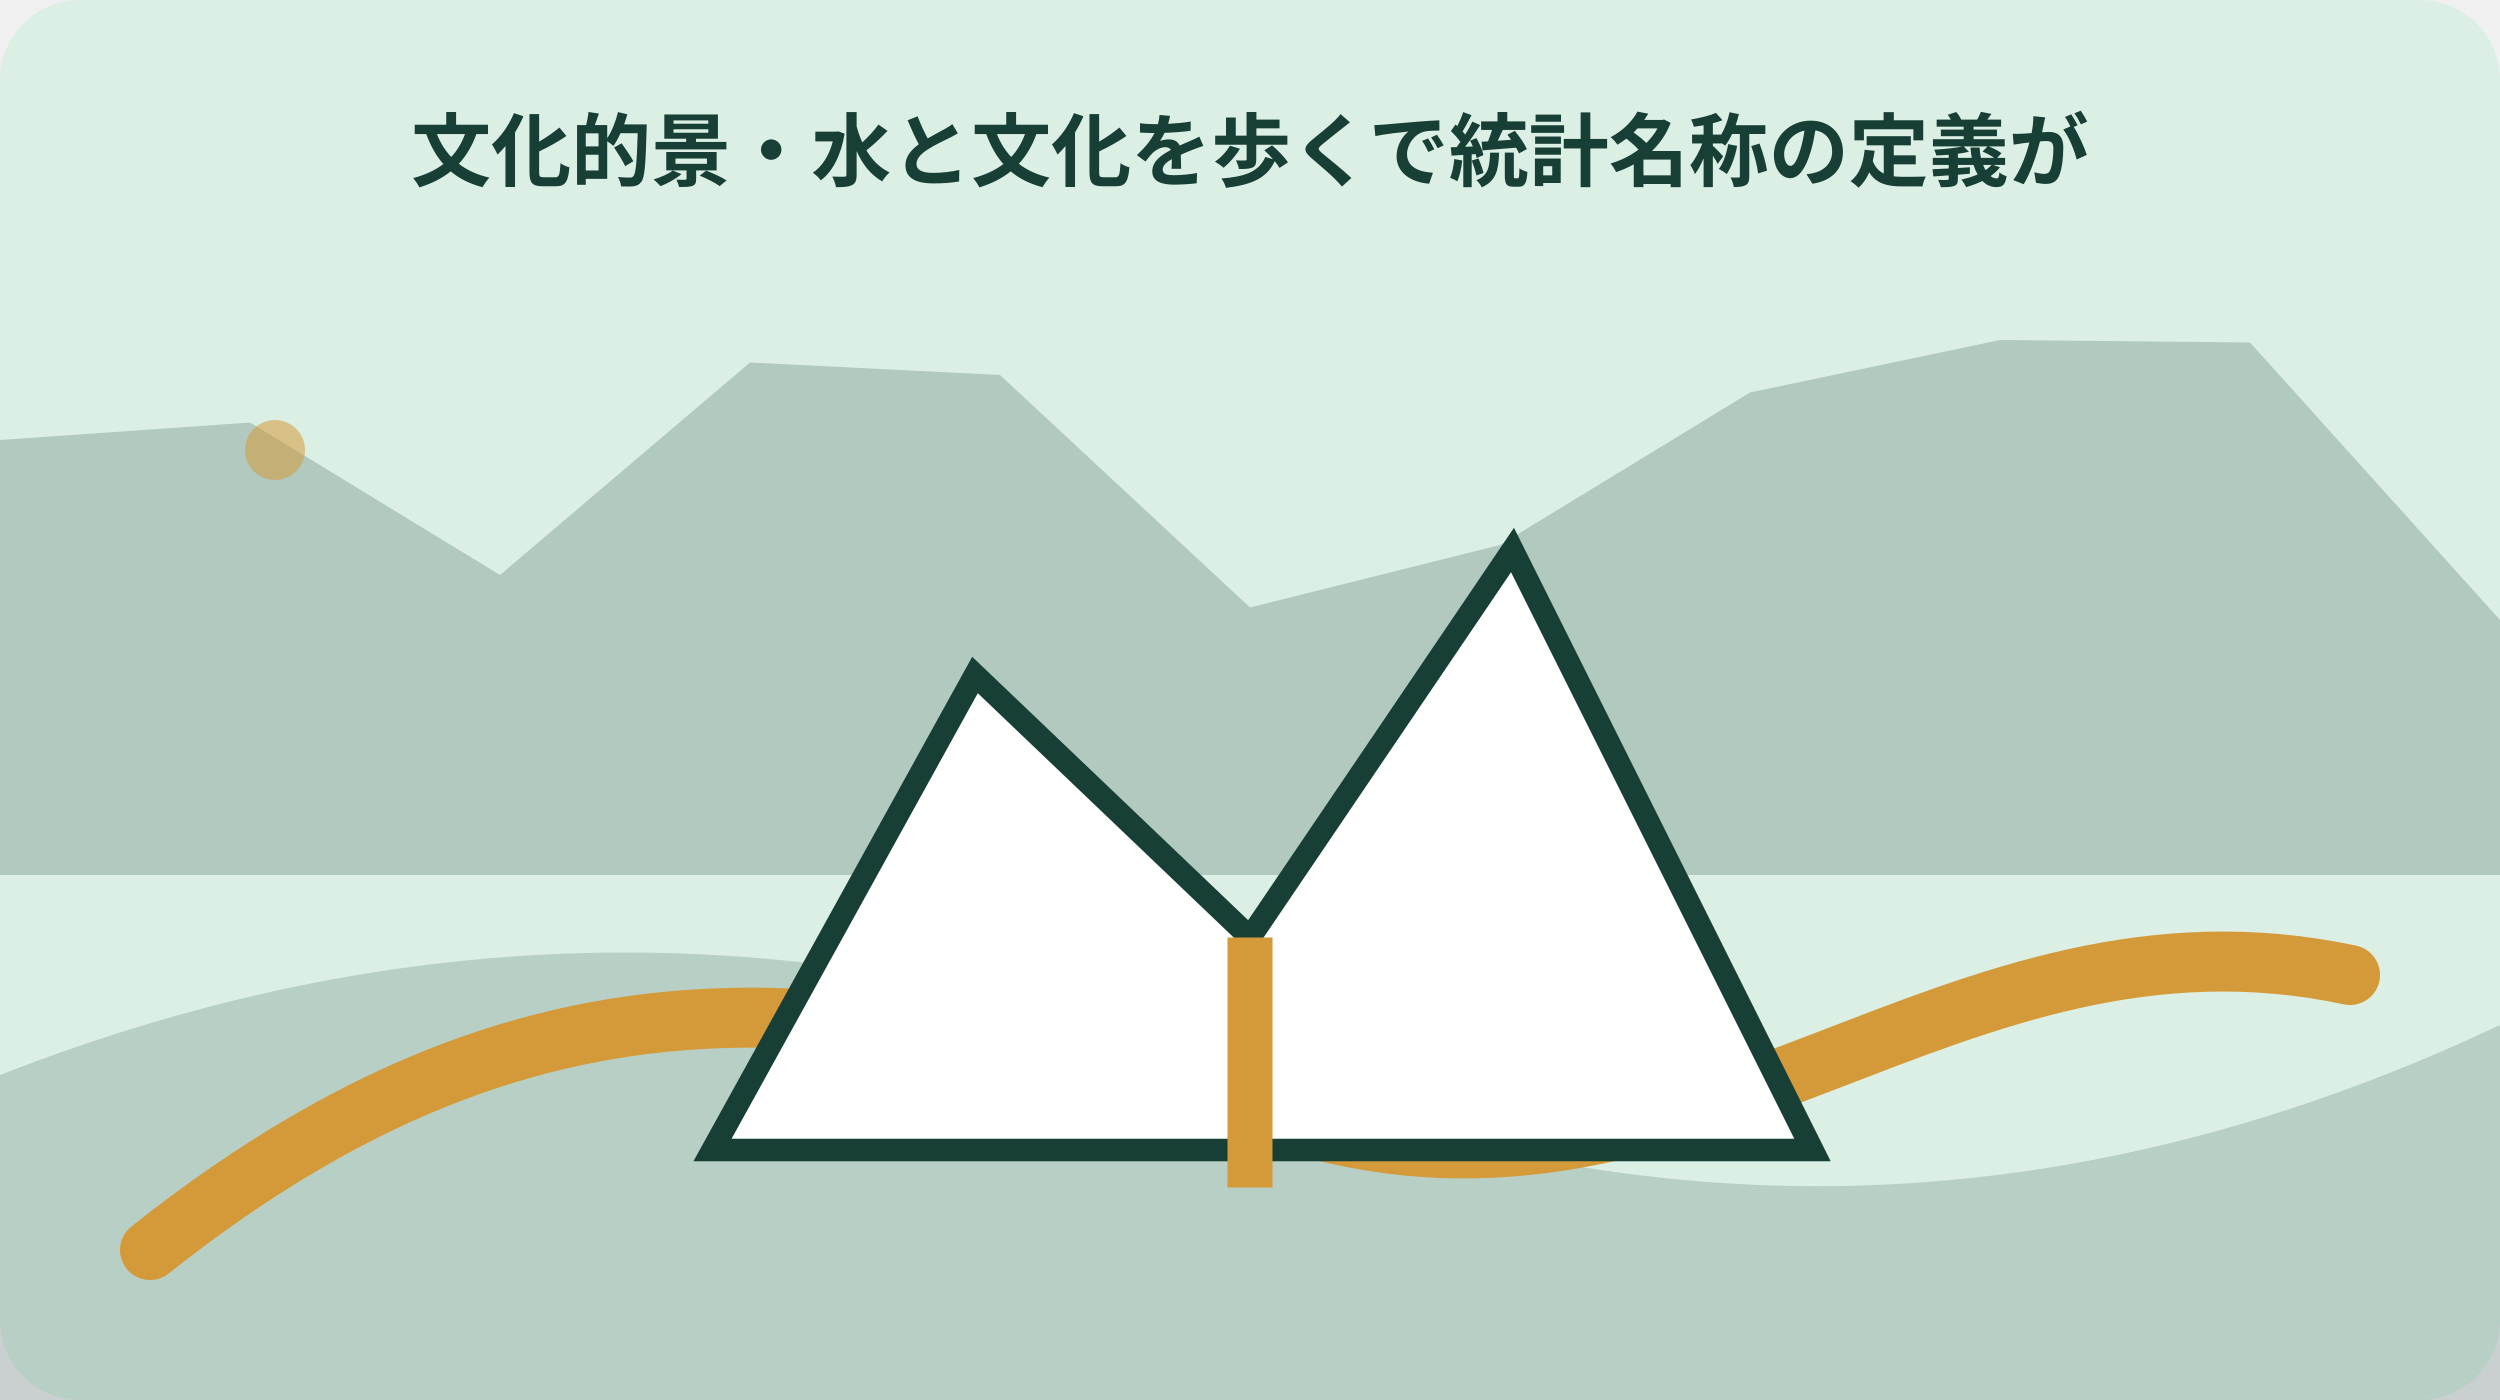
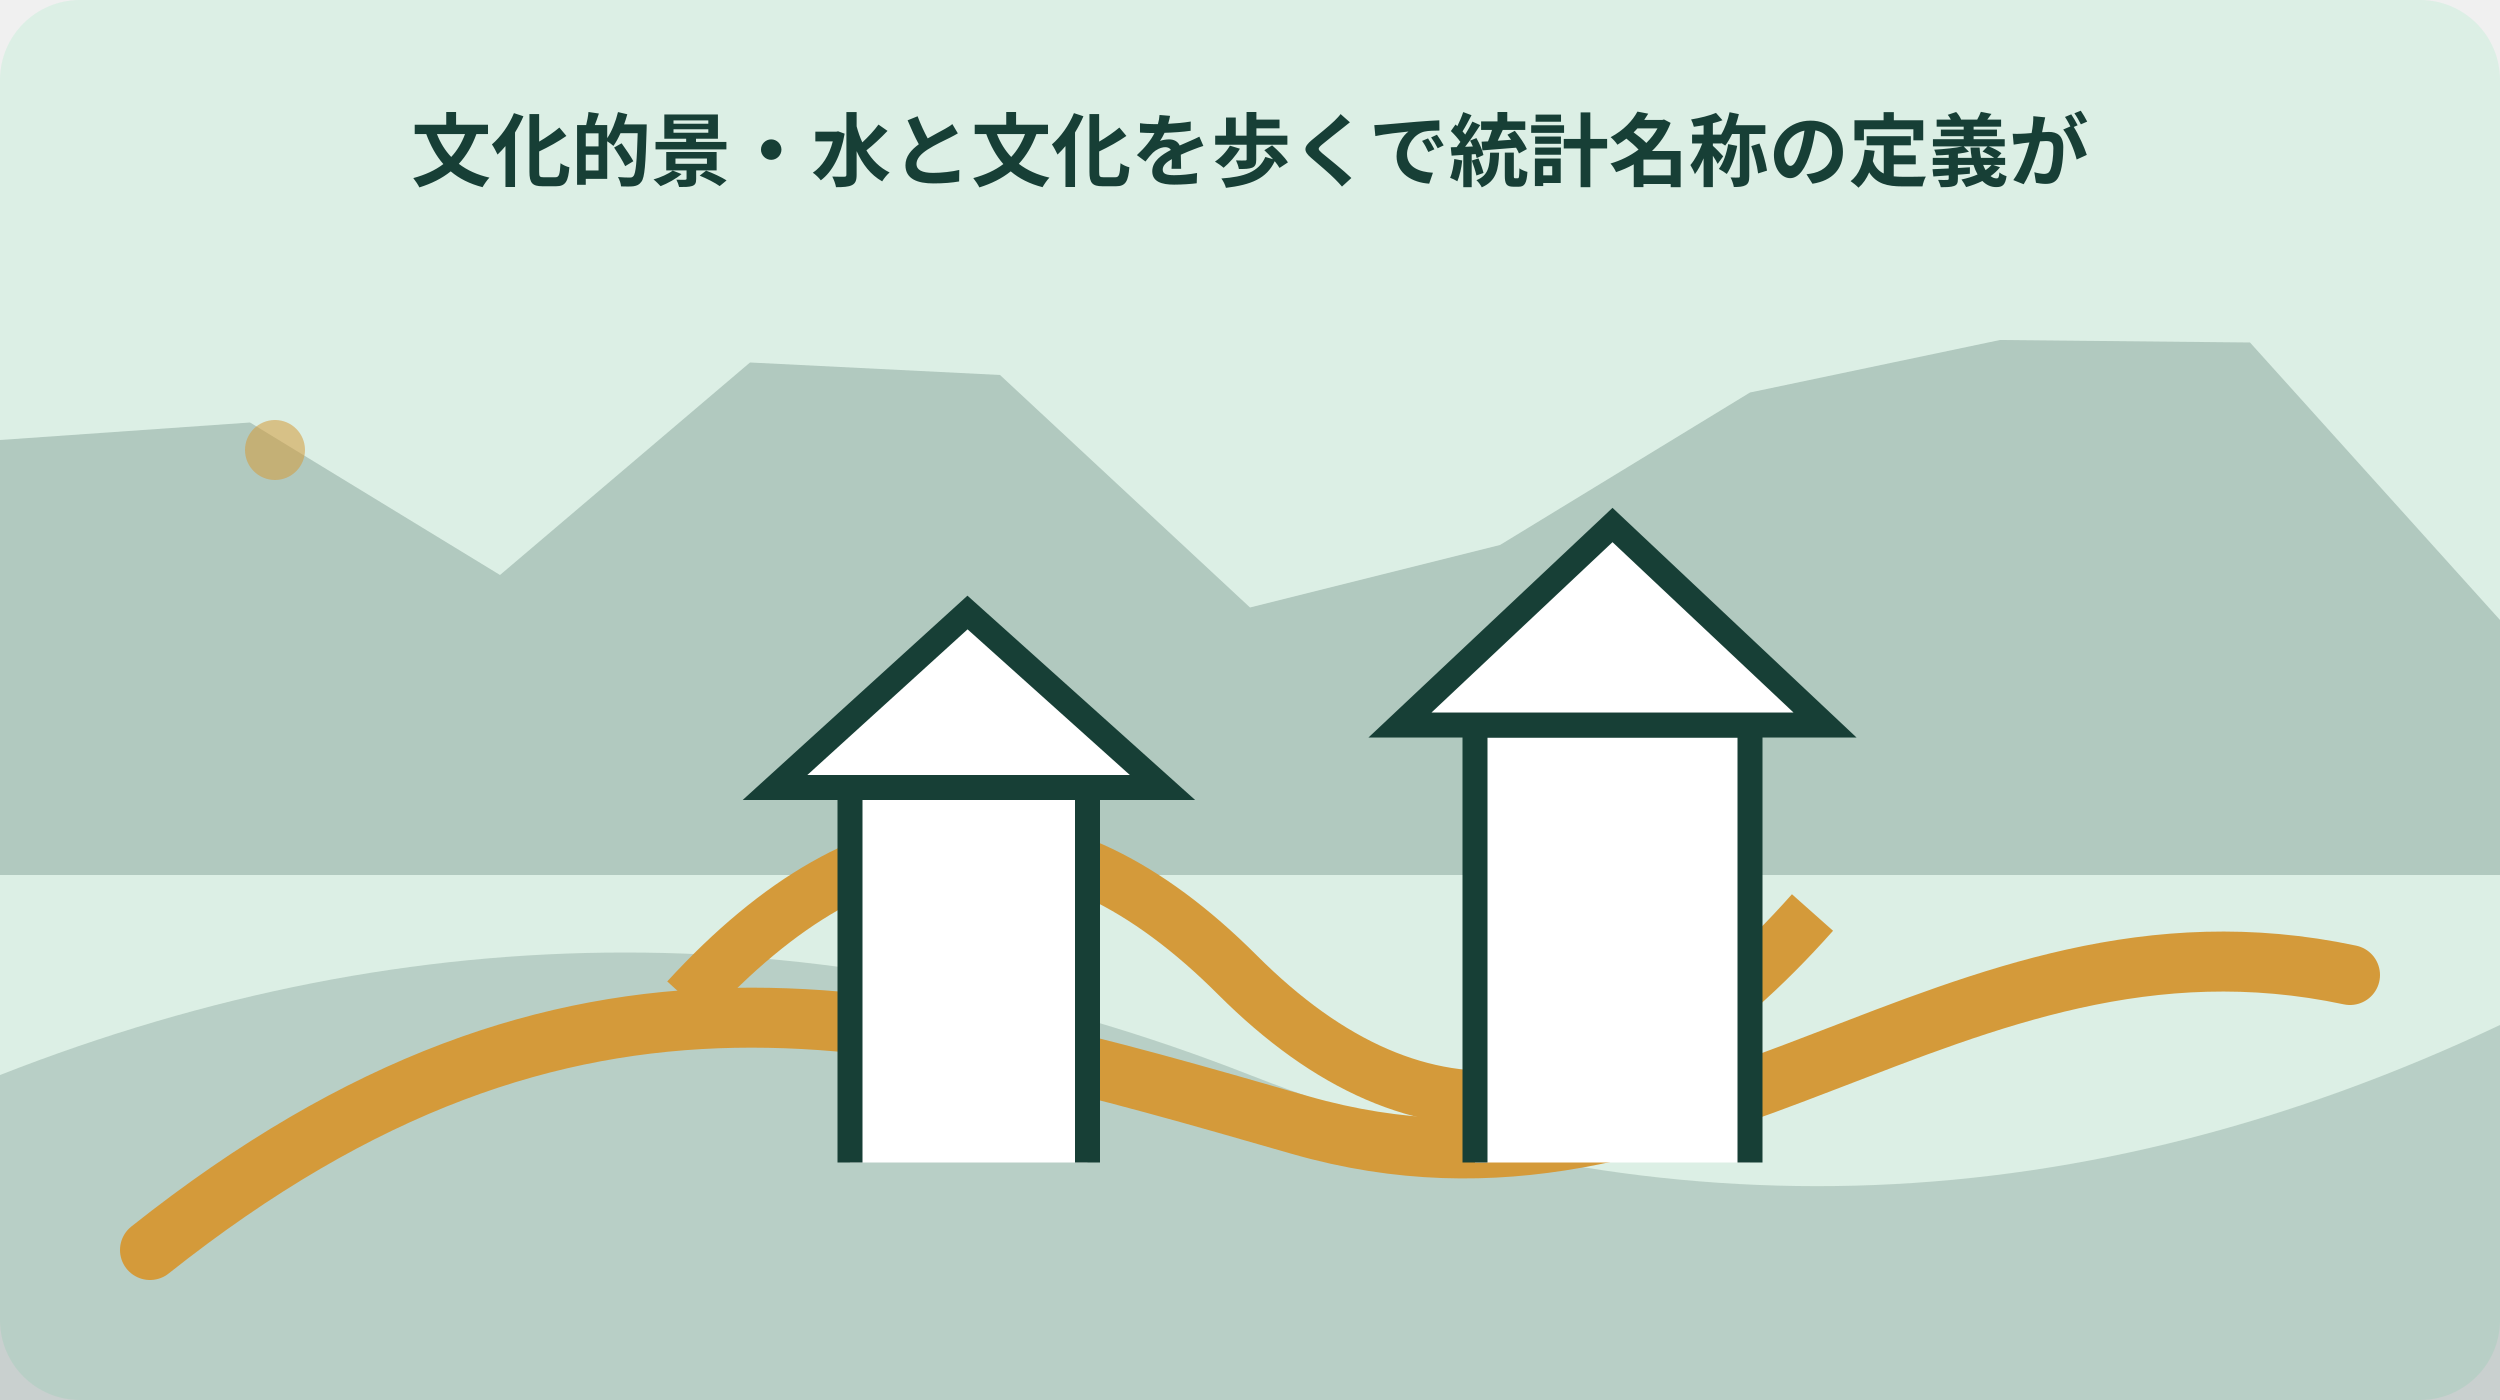
<svg xmlns="http://www.w3.org/2000/svg" width="1000" height="560" viewBox="0 0 1000 560" role="img" aria-labelledby="title desc" data-illustration="mori-editorial" data-topic-id="218" data-scene-index="2">
  <rect width="1000" height="560" rx="32" fill="#dcefe5" />
  <polygon points="0,176 100,169 200,230 300,145 400,150 500,243 600,218 700,157 800,136 900,137 1000,248 1000,350 0,350" fill="#173f36" opacity=".22" />
  <path d="M0 430 Q250 332 500 430 T1000 410 V560 H0Z" fill="#173f36" opacity=".18" />
  <path d="M60 500 C230 365 360 404 520 450 S780 356 940 390" fill="none" stroke="#d49a3a" stroke-width="24" stroke-linecap="round" />
  <circle cx="110" cy="180" r="12" fill="#d49a3a" opacity=".55" />
-   <g data-scene="land">
-     <path d="M285 460 390 270l110 105 105-155 120 240Z" fill="#fff" stroke="#173f36" stroke-width="9" />
-     <path d="M500 375v100" stroke="#d49a3a" stroke-width="18" />
+   <g data-scene="river-walk-sequence">
+     <path d="M275 400q110-120 220-10t230-25" fill="none" stroke="#d49a3a" stroke-width="22" />
+     <path d="M340 465v-150h95v150M590 465V290h110v175" fill="#fff" stroke="#173f36" stroke-width="10" />
+     <path d="M310 315h155l-78-70Zm250-25h170l-85-80Z" fill="#fff" stroke="#173f36" stroke-width="10" />
  </g>
  <text x="500" y="72" text-anchor="middle" font-family="sans-serif" font-size="32" font-weight="700" fill="#173f36">文化的景・水と文化を歩くで統計名称の定義が</text>
</svg>
